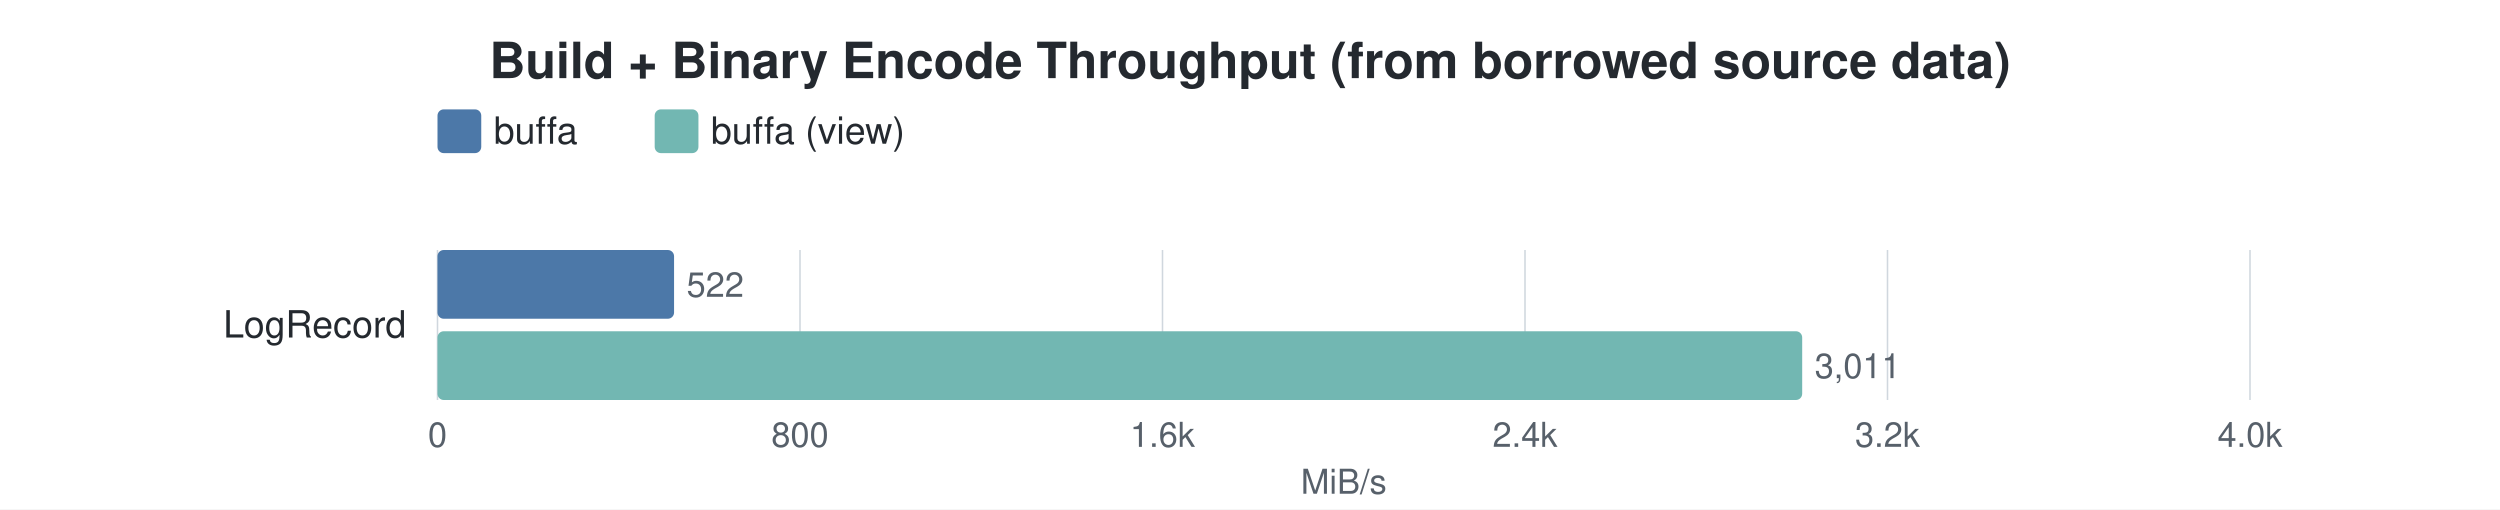
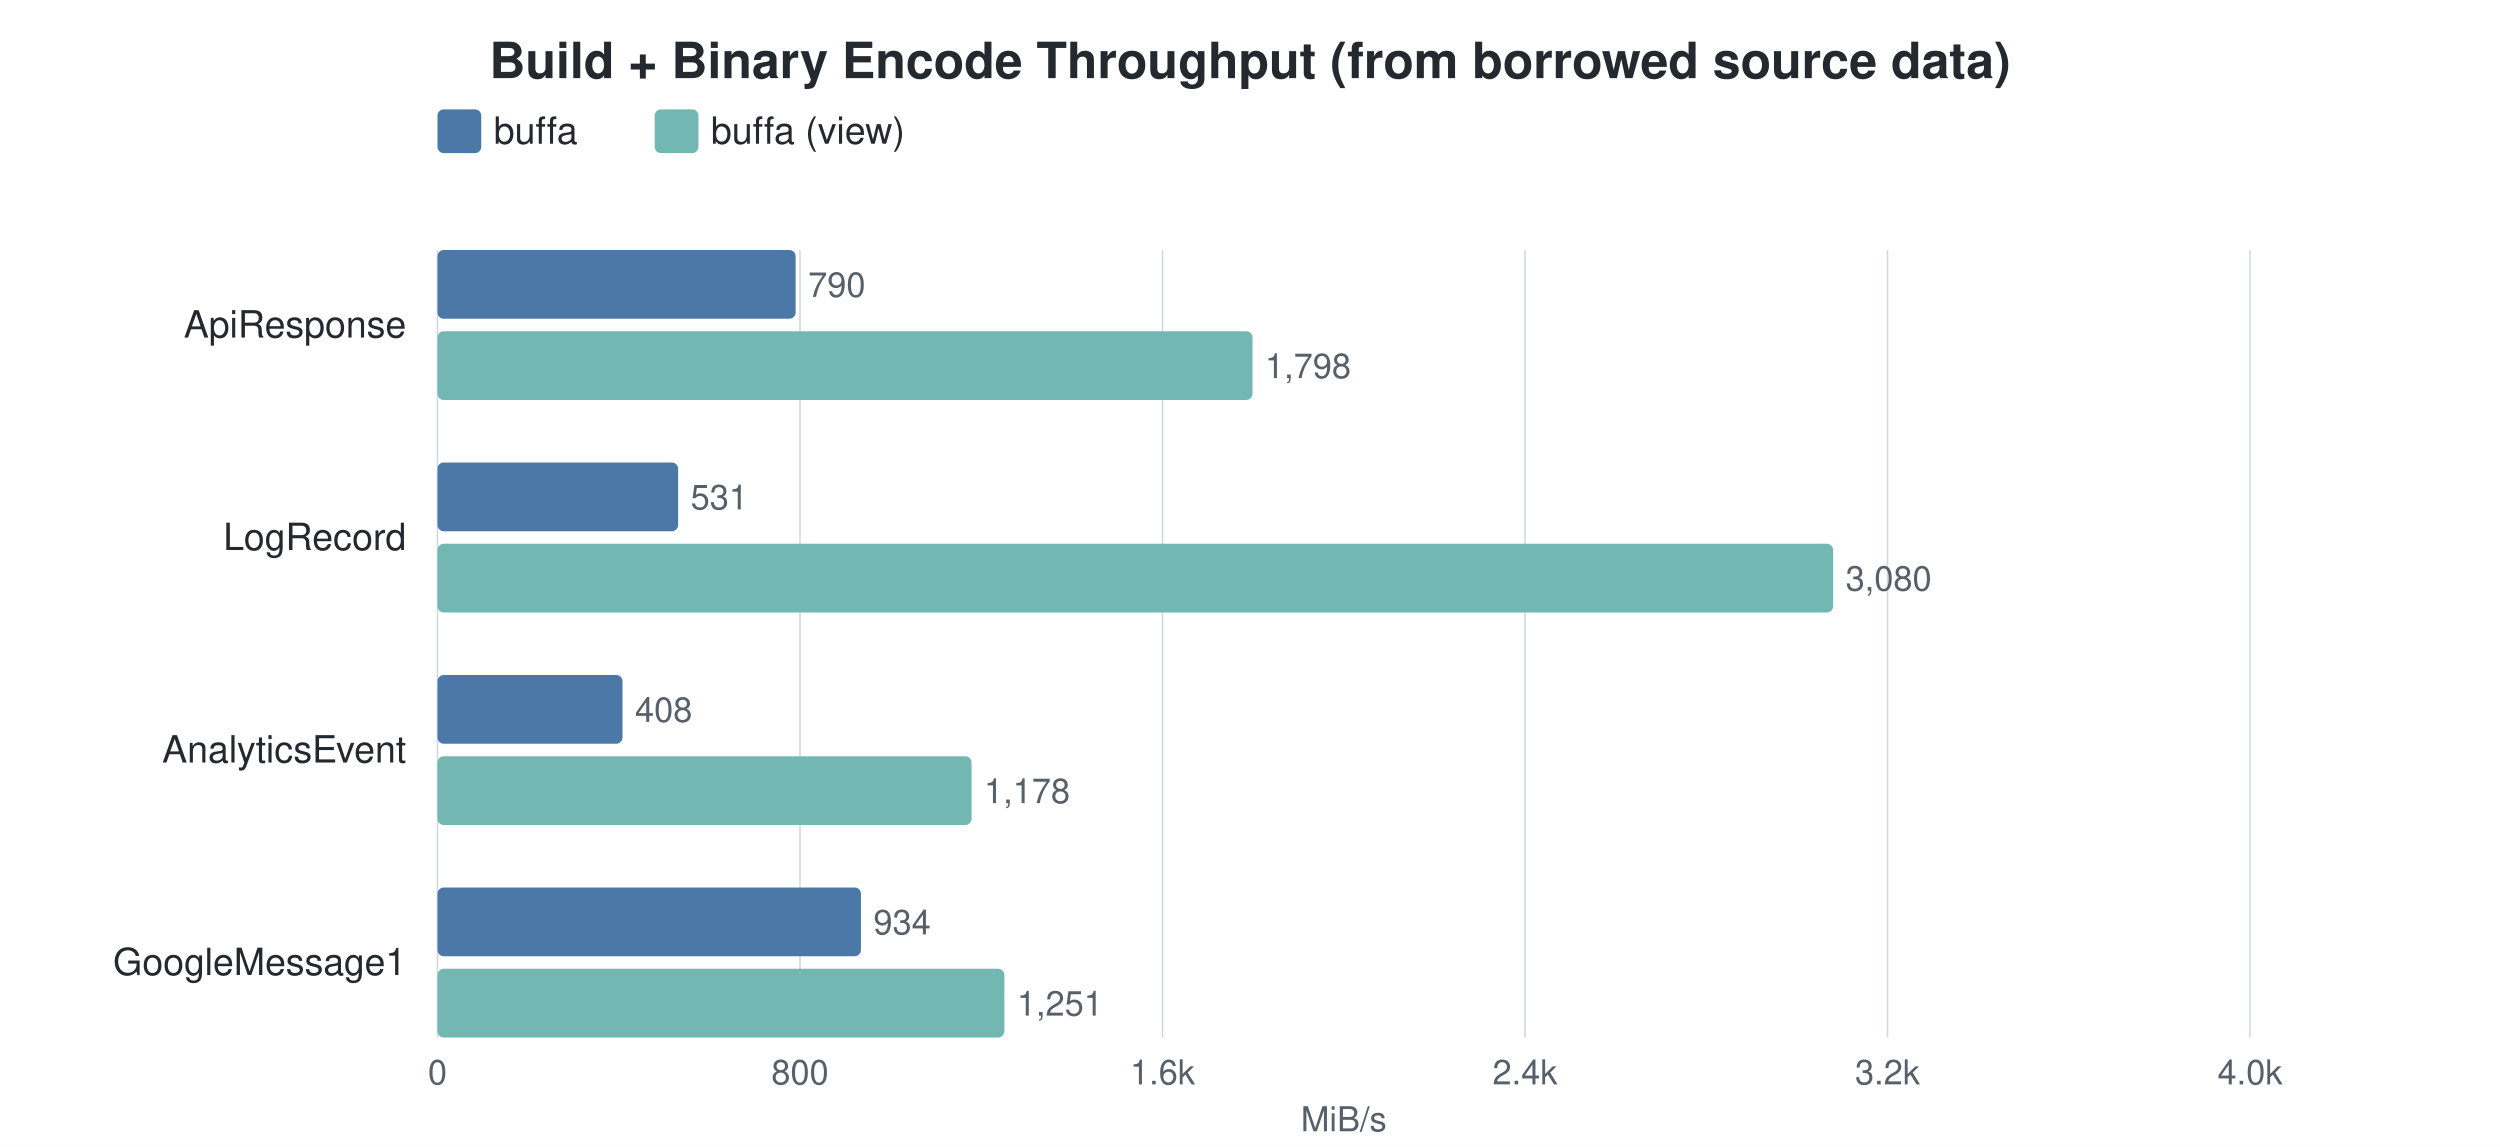
- <svg xmlns="http://www.w3.org/2000/svg" width="800" height="163" viewBox="0 0 800 163">
+ <svg xmlns="http://www.w3.org/2000/svg" width="800" height="367" viewBox="0 0 800 367">
  <style>
    text { font-family: -apple-system, BlinkMacSystemFont, "Segoe UI", Helvetica, Arial, sans-serif; }
    .title { font-size: 16px; font-weight: 600; fill: #24292f; }
    .label { font-size: 12px; fill: #24292f; }
    .value { font-size: 11px; fill: #57606a; }
    .axis-label { font-size: 11px; fill: #57606a; }
    .legend-text { font-size: 12px; fill: #24292f; }
    .grid { stroke: #d0d7de; stroke-width: 0.5; }
  </style>
  <rect width="100%" height="100%" fill="white" />
  <text x="400.0" y="25" text-anchor="middle" class="title">Build + Binary Encode Throughput (from borrowed source data)</text>
  <rect x="140" y="35" width="14" height="14" rx="2" fill="#4C78A8" />
  <text x="158" y="46" class="legend-text">buffa</text>
  <rect x="209.5" y="35" width="14" height="14" rx="2" fill="#72B7B2" />
  <text x="227.5" y="46" class="legend-text">buffa (view)</text>
-   <line x1="140.0" y1="80" x2="140.0" y2="128" class="grid" />
-   <text x="140.0" y="143" text-anchor="middle" class="axis-label">0</text>
-   <line x1="256.0" y1="80" x2="256.0" y2="128" class="grid" />
-   <text x="256.0" y="143" text-anchor="middle" class="axis-label">800</text>
-   <line x1="372.0" y1="80" x2="372.0" y2="128" class="grid" />
-   <text x="372.0" y="143" text-anchor="middle" class="axis-label">1.6k</text>
-   <line x1="488.0" y1="80" x2="488.0" y2="128" class="grid" />
-   <text x="488.0" y="143" text-anchor="middle" class="axis-label">2.4k</text>
-   <line x1="604.0" y1="80" x2="604.0" y2="128" class="grid" />
-   <text x="604.0" y="143" text-anchor="middle" class="axis-label">3.2k</text>
-   <line x1="720.0" y1="80" x2="720.0" y2="128" class="grid" />
-   <text x="720.0" y="143" text-anchor="middle" class="axis-label">4.0k</text>
-   <text x="430.0" y="158" text-anchor="middle" class="axis-label">MiB/s</text>
-   <text x="130" y="108.0" text-anchor="end" class="label">LogRecord</text>
-   <rect x="140" y="80.0" width="75.7" height="22" rx="2" fill="#4C78A8" />
-   <text x="219.7" y="95.0" class="value">522</text>
-   <rect x="140" y="106.0" width="436.7" height="22" rx="2" fill="#72B7B2" />
-   <text x="580.7" y="121.0" class="value">3,011</text>
+   <line x1="140.0" y1="80" x2="140.0" y2="332" class="grid" />
+   <text x="140.0" y="347" text-anchor="middle" class="axis-label">0</text>
+   <line x1="256.0" y1="80" x2="256.0" y2="332" class="grid" />
+   <text x="256.0" y="347" text-anchor="middle" class="axis-label">800</text>
+   <line x1="372.0" y1="80" x2="372.0" y2="332" class="grid" />
+   <text x="372.0" y="347" text-anchor="middle" class="axis-label">1.6k</text>
+   <line x1="488.0" y1="80" x2="488.0" y2="332" class="grid" />
+   <text x="488.0" y="347" text-anchor="middle" class="axis-label">2.4k</text>
+   <line x1="604.0" y1="80" x2="604.0" y2="332" class="grid" />
+   <text x="604.0" y="347" text-anchor="middle" class="axis-label">3.2k</text>
+   <line x1="720.0" y1="80" x2="720.0" y2="332" class="grid" />
+   <text x="720.0" y="347" text-anchor="middle" class="axis-label">4.0k</text>
+   <text x="430.0" y="362" text-anchor="middle" class="axis-label">MiB/s</text>
+   <text x="130" y="108.0" text-anchor="end" class="label">ApiResponse</text>
+   <rect x="140" y="80.0" width="114.6" height="22" rx="2" fill="#4C78A8" />
+   <text x="258.6" y="95.0" class="value">790</text>
+   <rect x="140" y="106.0" width="260.8" height="22" rx="2" fill="#72B7B2" />
+   <text x="404.8" y="121.0" class="value">1,798</text>
+   <text x="130" y="176.0" text-anchor="end" class="label">LogRecord</text>
+   <rect x="140" y="148.0" width="77.0" height="22" rx="2" fill="#4C78A8" />
+   <text x="221.0" y="163.0" class="value">531</text>
+   <rect x="140" y="174.0" width="446.6" height="22" rx="2" fill="#72B7B2" />
+   <text x="590.6" y="189.0" class="value">3,080</text>
+   <text x="130" y="244.0" text-anchor="end" class="label">AnalyticsEvent</text>
+   <rect x="140" y="216.0" width="59.2" height="22" rx="2" fill="#4C78A8" />
+   <text x="203.2" y="231.0" class="value">408</text>
+   <rect x="140" y="242.0" width="170.9" height="22" rx="2" fill="#72B7B2" />
+   <text x="314.9" y="257.0" class="value">1,178</text>
+   <text x="130" y="312.0" text-anchor="end" class="label">GoogleMessage1</text>
+   <rect x="140" y="284.0" width="135.5" height="22" rx="2" fill="#4C78A8" />
+   <text x="279.5" y="299.0" class="value">934</text>
+   <rect x="140" y="310.0" width="181.4" height="22" rx="2" fill="#72B7B2" />
+   <text x="325.4" y="325.0" class="value">1,251</text>
</svg>
